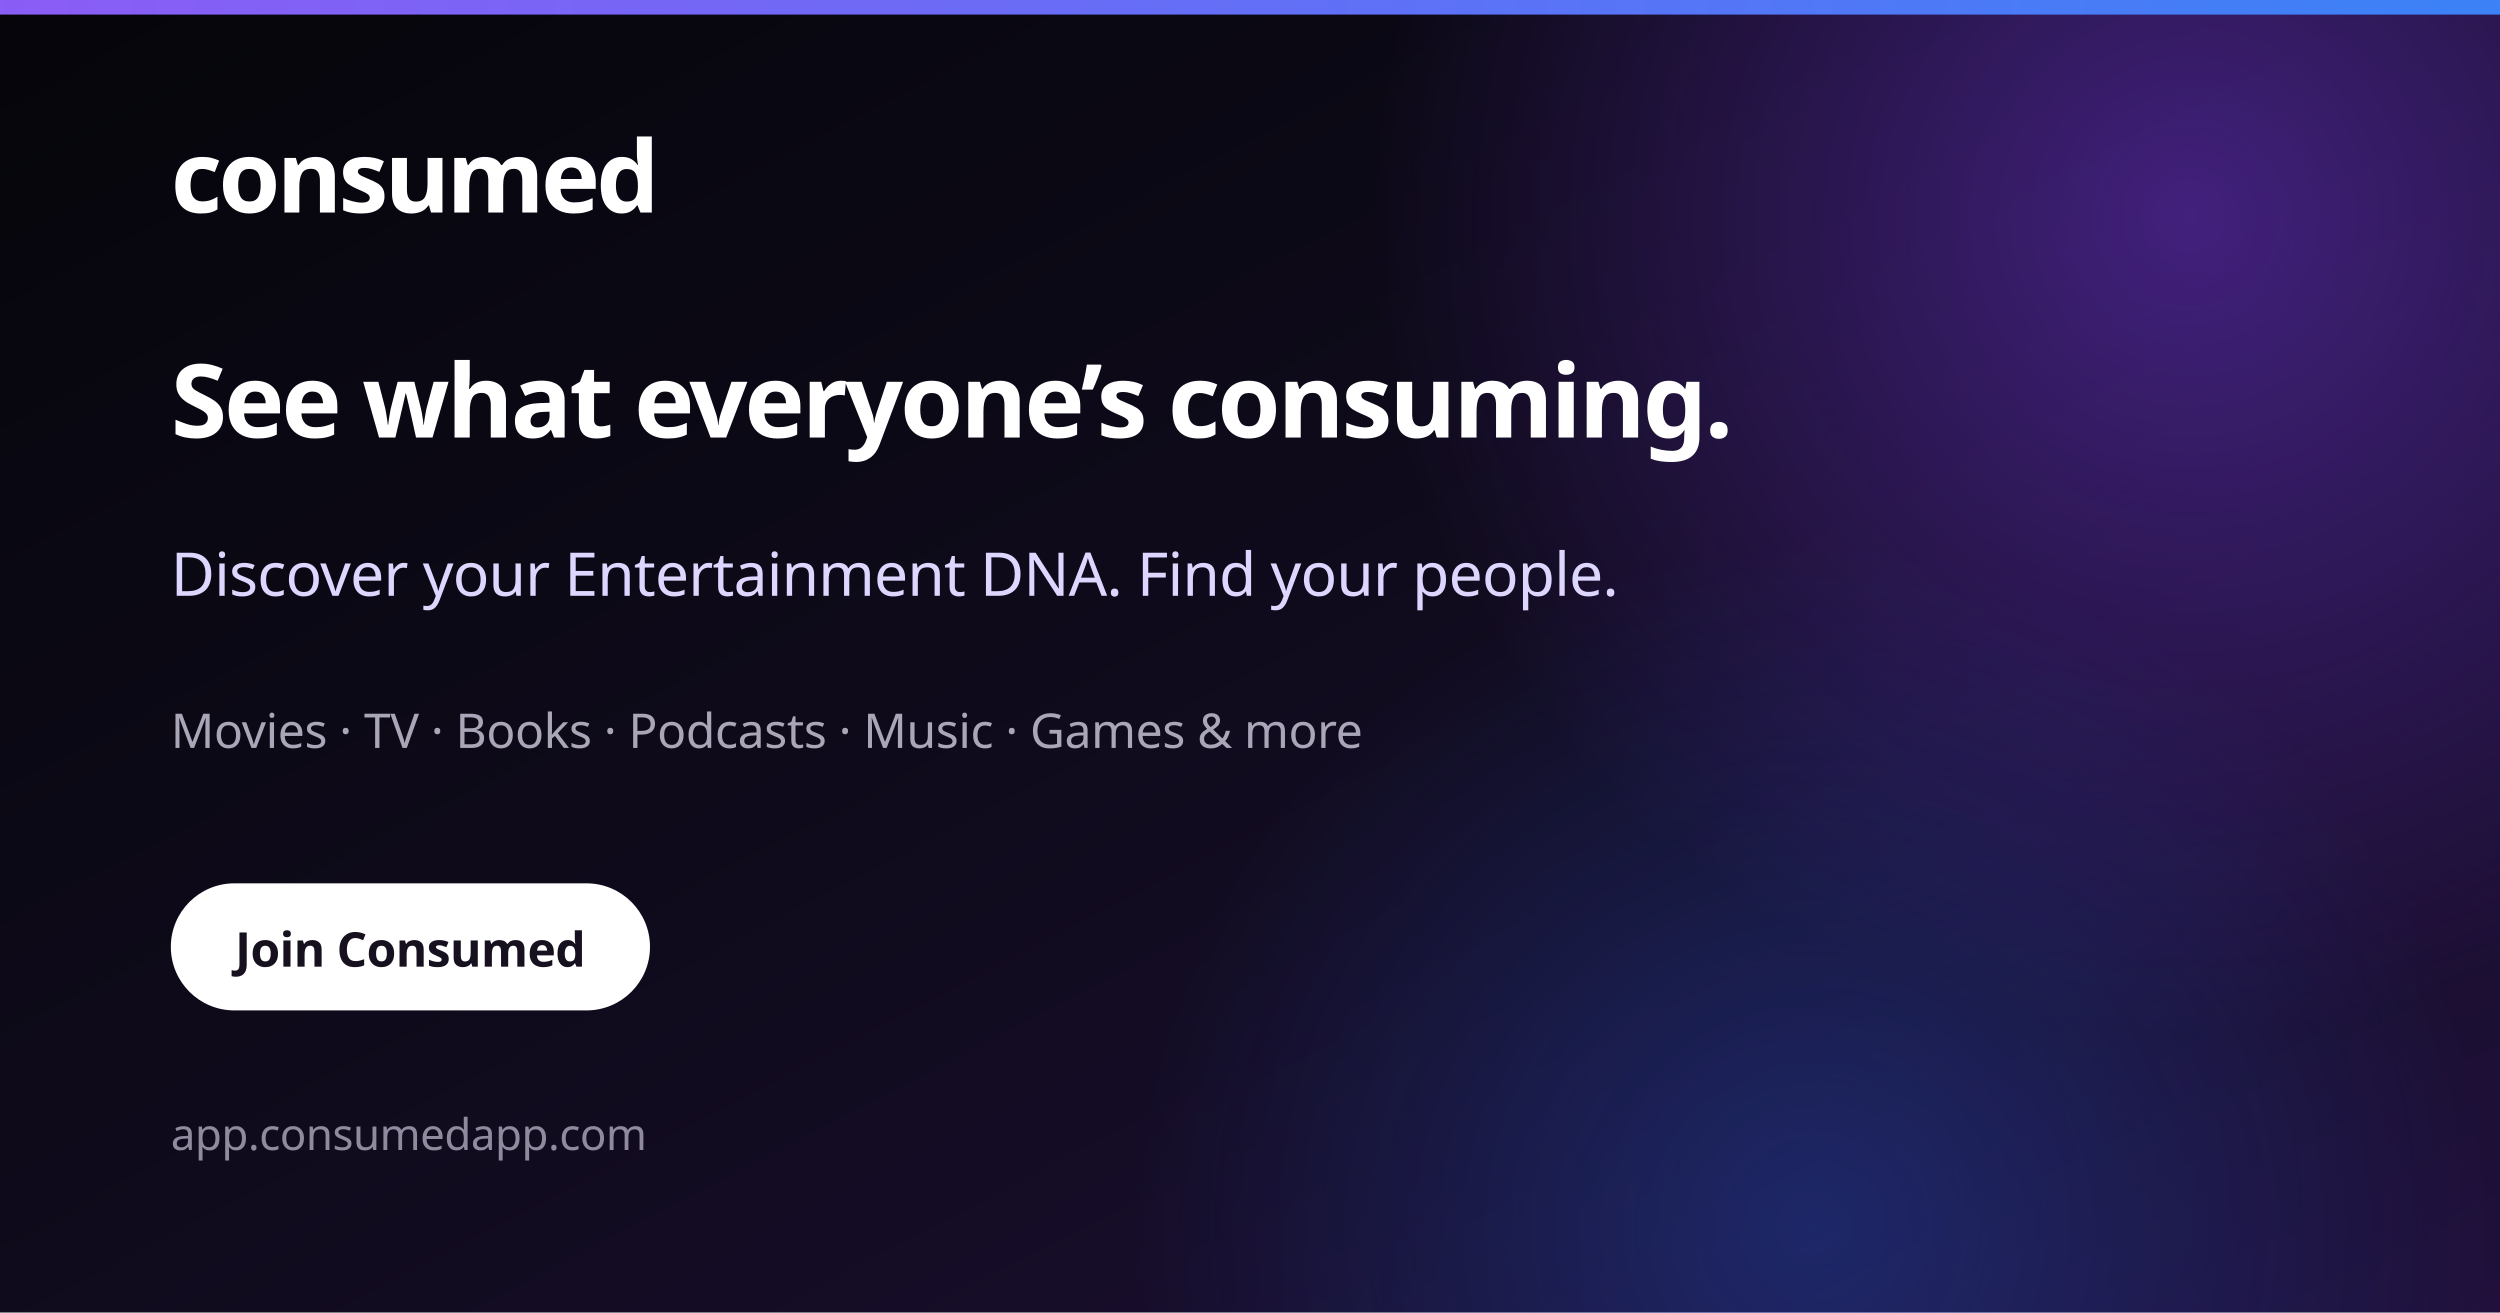
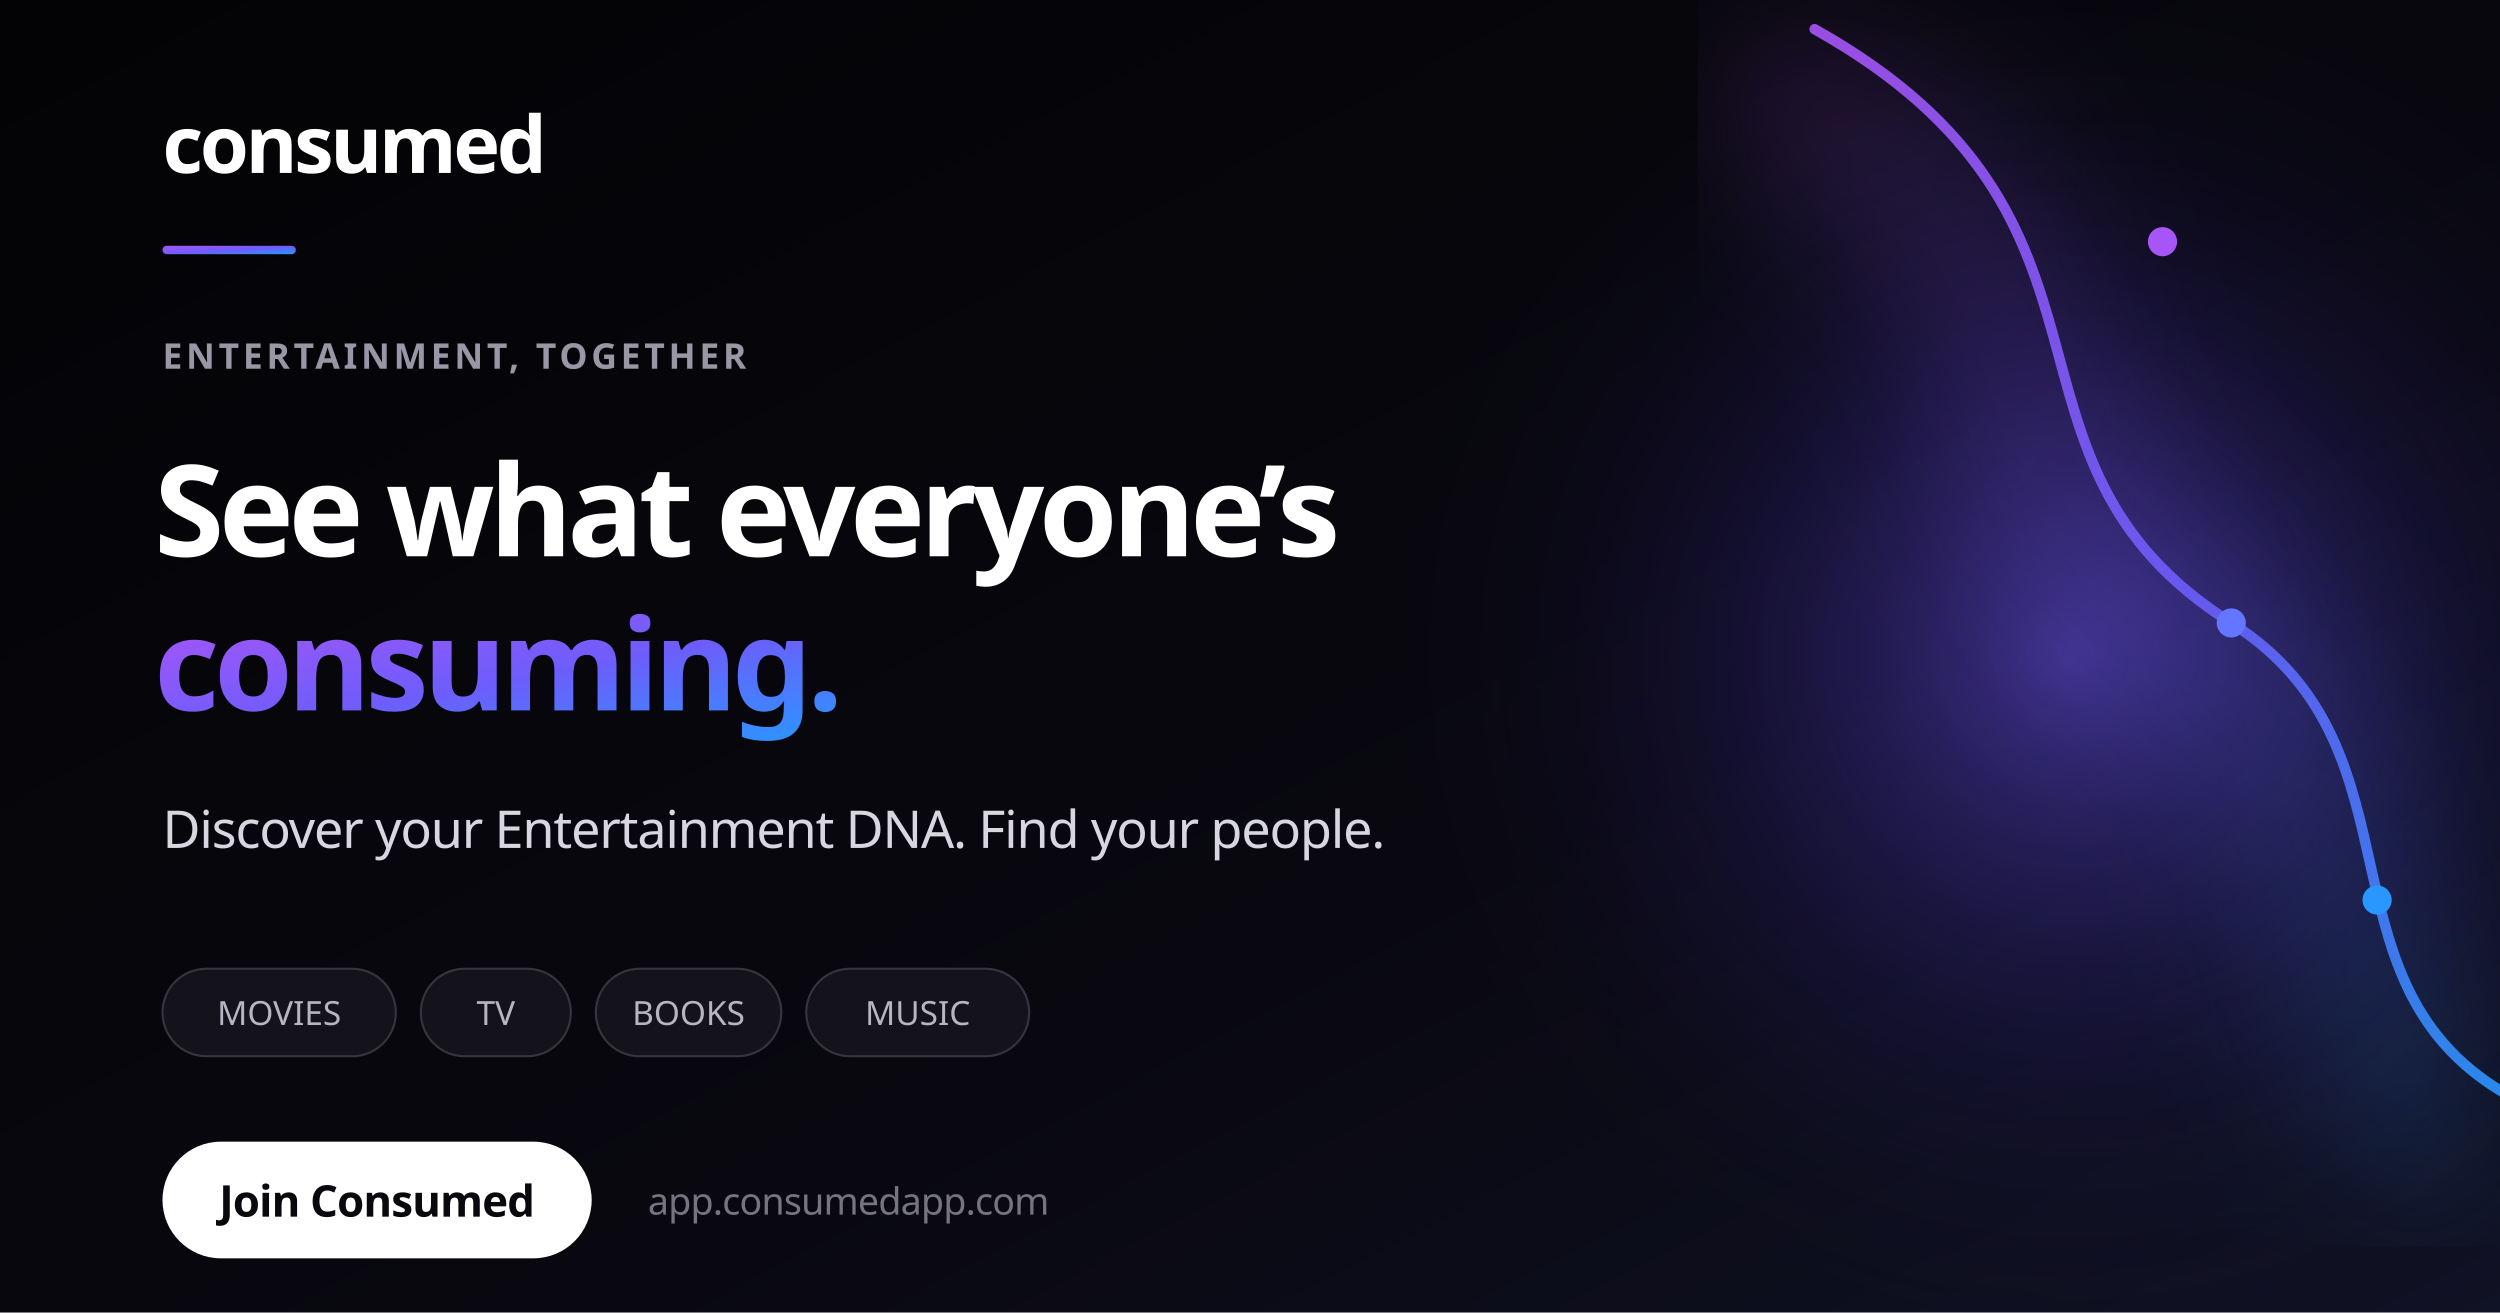
<svg xmlns="http://www.w3.org/2000/svg" width="1200" height="630" viewBox="0 0 1200 630">
  <defs>
    <linearGradient id="bg" x1="0" y1="0" x2="1" y2="1">
-       <stop offset="0" stop-color="#05050a" />
-       <stop offset=".52" stop-color="#100b1d" />
-       <stop offset="1" stop-color="#20103b" />
+       <stop offset="0" stop-color="#030305" />
+       <stop offset=".62" stop-color="#090810" />
+       <stop offset="1" stop-color="#101225" />
    </linearGradient>
-     <radialGradient id="purpleGlow">
-       <stop offset="0" stop-color="#7c3aed" stop-opacity=".46" />
-       <stop offset="1" stop-color="#7c3aed" stop-opacity="0" />
+     <linearGradient id="accent" x1="0" y1="0" x2="1" y2="1">
+       <stop offset="0" stop-color="#a855f7" />
+       <stop offset=".52" stop-color="#6d5dfc" />
+       <stop offset="1" stop-color="#2997ff" />
+     </linearGradient>
+     <radialGradient id="orb" cx=".5" cy=".5" r=".5">
+       <stop offset="0" stop-color="#7057ff" stop-opacity=".5" />
+       <stop offset=".55" stop-color="#3b2ca8" stop-opacity=".17" />
+       <stop offset="1" stop-color="#111225" stop-opacity="0" />
    </radialGradient>
-     <radialGradient id="blueGlow">
-       <stop offset="0" stop-color="#2563eb" stop-opacity=".3" />
-       <stop offset="1" stop-color="#2563eb" stop-opacity="0" />
-     </radialGradient>
-     <linearGradient id="accent" x1="0" y1="0" x2="1" y2="0">
-       <stop offset="0" stop-color="#8b5cf6" />
-       <stop offset="1" stop-color="#3b82f6" />
-     </linearGradient>
+     <filter id="blur">
+       <feGaussianBlur stdDeviation="38" />
+     </filter>
  </defs>
  <rect width="1200" height="630" fill="url(#bg)" />
-   <circle cx="1050" cy="105" r="390" fill="url(#purpleGlow)" />
-   <circle cx="870" cy="590" r="330" fill="url(#blueGlow)" />
-   <rect x="0" y="0" width="1200" height="7" fill="url(#accent)" />
-   <text x="82" y="102" fill="#fff" font-family="Poppins,sans-serif" font-size="48" font-weight="700" letter-spacing="-1.8">consumed</text>
-   <text x="82" y="210" fill="#fff" font-family="Poppins,sans-serif" font-size="49" font-weight="700" letter-spacing="-1.45">See what everyone’s consuming.</text>
-   <text x="82" y="286" fill="#ddd6fe" font-family="Poppins,sans-serif" font-size="29" font-weight="500" letter-spacing="-.35">Discover your Entertainment DNA. Find your people.</text>
-   <text x="82" y="359" fill="#a9a6b8" font-family="Poppins,sans-serif" font-size="23" font-weight="400" letter-spacing="-.15">Movies · TV · Books · Podcasts · Music · Games &amp; more</text>
-   <rect x="82" y="424" width="230" height="61" rx="30.5" fill="#fff" />
-   <text x="197" y="464" text-anchor="middle" fill="#17111f" font-family="Poppins,sans-serif" font-size="23" font-weight="600" letter-spacing="-.25">Join Consumed</text>
-   <text x="82" y="552" fill="#8f8a9e" font-family="Poppins,sans-serif" font-size="21" font-weight="500" letter-spacing="-.2">app.consumedapp.com</text>
+   <circle cx="995" cy="315" r="330" fill="url(#orb)" />
+   <path d="M850 44 C1020 116 925 220 1055 306 C1155 372 1095 486 1195 548" fill="none" stroke="url(#accent)" stroke-width="74" stroke-linecap="round" opacity=".2" filter="url(#blur)" />
+   <path d="M871 14 C1035 106 946 220 1071 299 C1169 361 1106 478 1212 530" fill="none" stroke="url(#accent)" stroke-width="5" stroke-linecap="round" opacity=".9" />
+   <circle cx="1038" cy="116" r="7" fill="#a855f7" />
+   <circle cx="1071" cy="299" r="7" fill="#6476ff" />
+   <circle cx="1141" cy="432" r="7" fill="#2997ff" />
+   <text x="78" y="83" fill="#fff" font-family="Poppins,sans-serif" font-size="38" font-weight="700" letter-spacing="-1.6">consumed</text>
+   <rect x="78" y="118" width="64" height="4" rx="2" fill="url(#accent)" />
+   <text x="78" y="177" fill="#9996a5" font-family="Poppins,sans-serif" font-size="17" font-weight="600" letter-spacing="1.8">ENTERTAINMENT, TOGETHER</text>
+   <text x="74" y="267" fill="#fff" font-family="Poppins,sans-serif" font-size="61" font-weight="700" letter-spacing="-2.6">See what everyone’s</text>
+   <text x="74" y="341" fill="url(#accent)" font-family="Poppins,sans-serif" font-size="61" font-weight="700" letter-spacing="-2.6">consuming.</text>
+   <text x="78" y="407" fill="#d8d6df" font-family="Poppins,sans-serif" font-size="25" font-weight="400" letter-spacing="-.55">Discover your Entertainment DNA. Find your people.</text>
+   <rect x="78" y="465" width="112" height="42" rx="21" fill="#14131b" stroke="#373442" />
+   <rect x="202" y="465" width="72" height="42" rx="21" fill="#14131b" stroke="#373442" />
+   <rect x="286" y="465" width="89" height="42" rx="21" fill="#14131b" stroke="#373442" />
+   <rect x="387" y="465" width="107" height="42" rx="21" fill="#14131b" stroke="#373442" />
+   <text x="134" y="492" text-anchor="middle" fill="#b8b5c2" font-family="Poppins,sans-serif" font-size="16" font-weight="500">MOVIES</text>
+   <text x="238" y="492" text-anchor="middle" fill="#b8b5c2" font-family="Poppins,sans-serif" font-size="16" font-weight="500">TV</text>
+   <text x="330.5" y="492" text-anchor="middle" fill="#b8b5c2" font-family="Poppins,sans-serif" font-size="16" font-weight="500">BOOKS</text>
+   <text x="440.5" y="492" text-anchor="middle" fill="#b8b5c2" font-family="Poppins,sans-serif" font-size="16" font-weight="500">MUSIC</text>
+   <rect x="78" y="548" width="206" height="56" rx="28" fill="#fff" />
+   <text x="181" y="584" text-anchor="middle" fill="#09080d" font-family="Poppins,sans-serif" font-size="21" font-weight="600" letter-spacing="-.4">Join Consumed</text>
+   <text x="311" y="583" fill="#777482" font-family="Poppins,sans-serif" font-size="18" font-weight="500" letter-spacing="-.35">app.consumedapp.com</text>
</svg>
